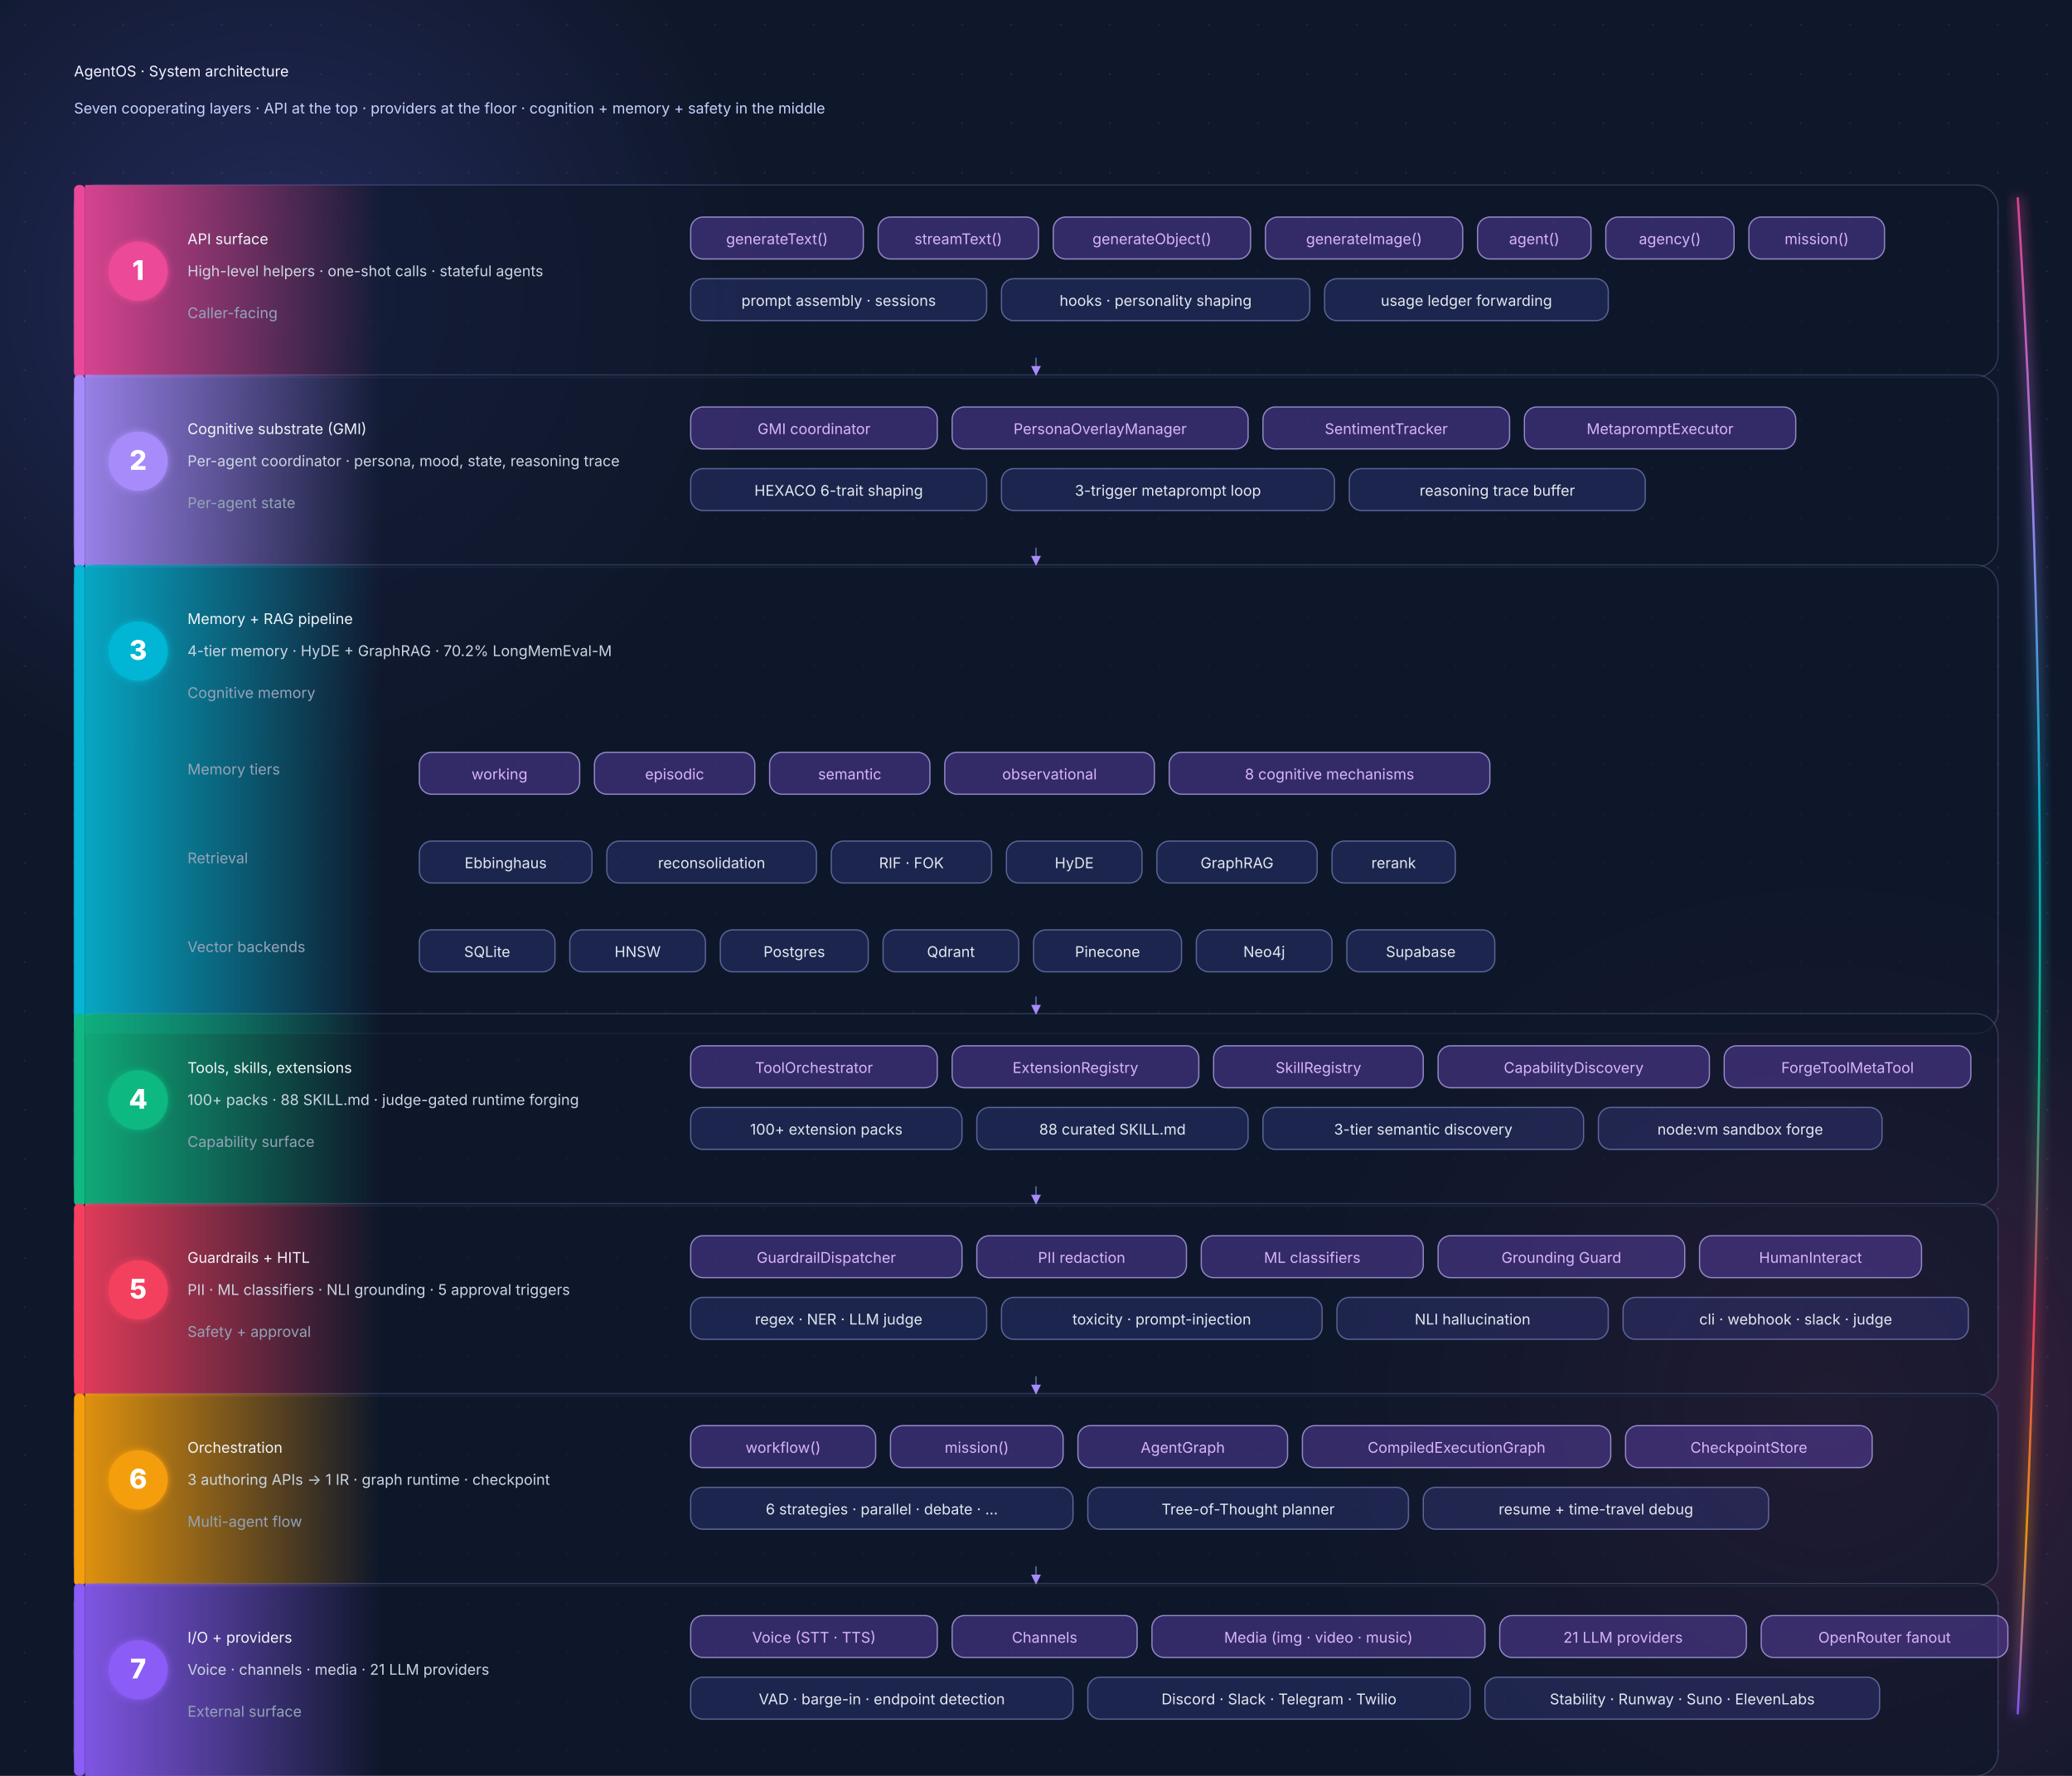
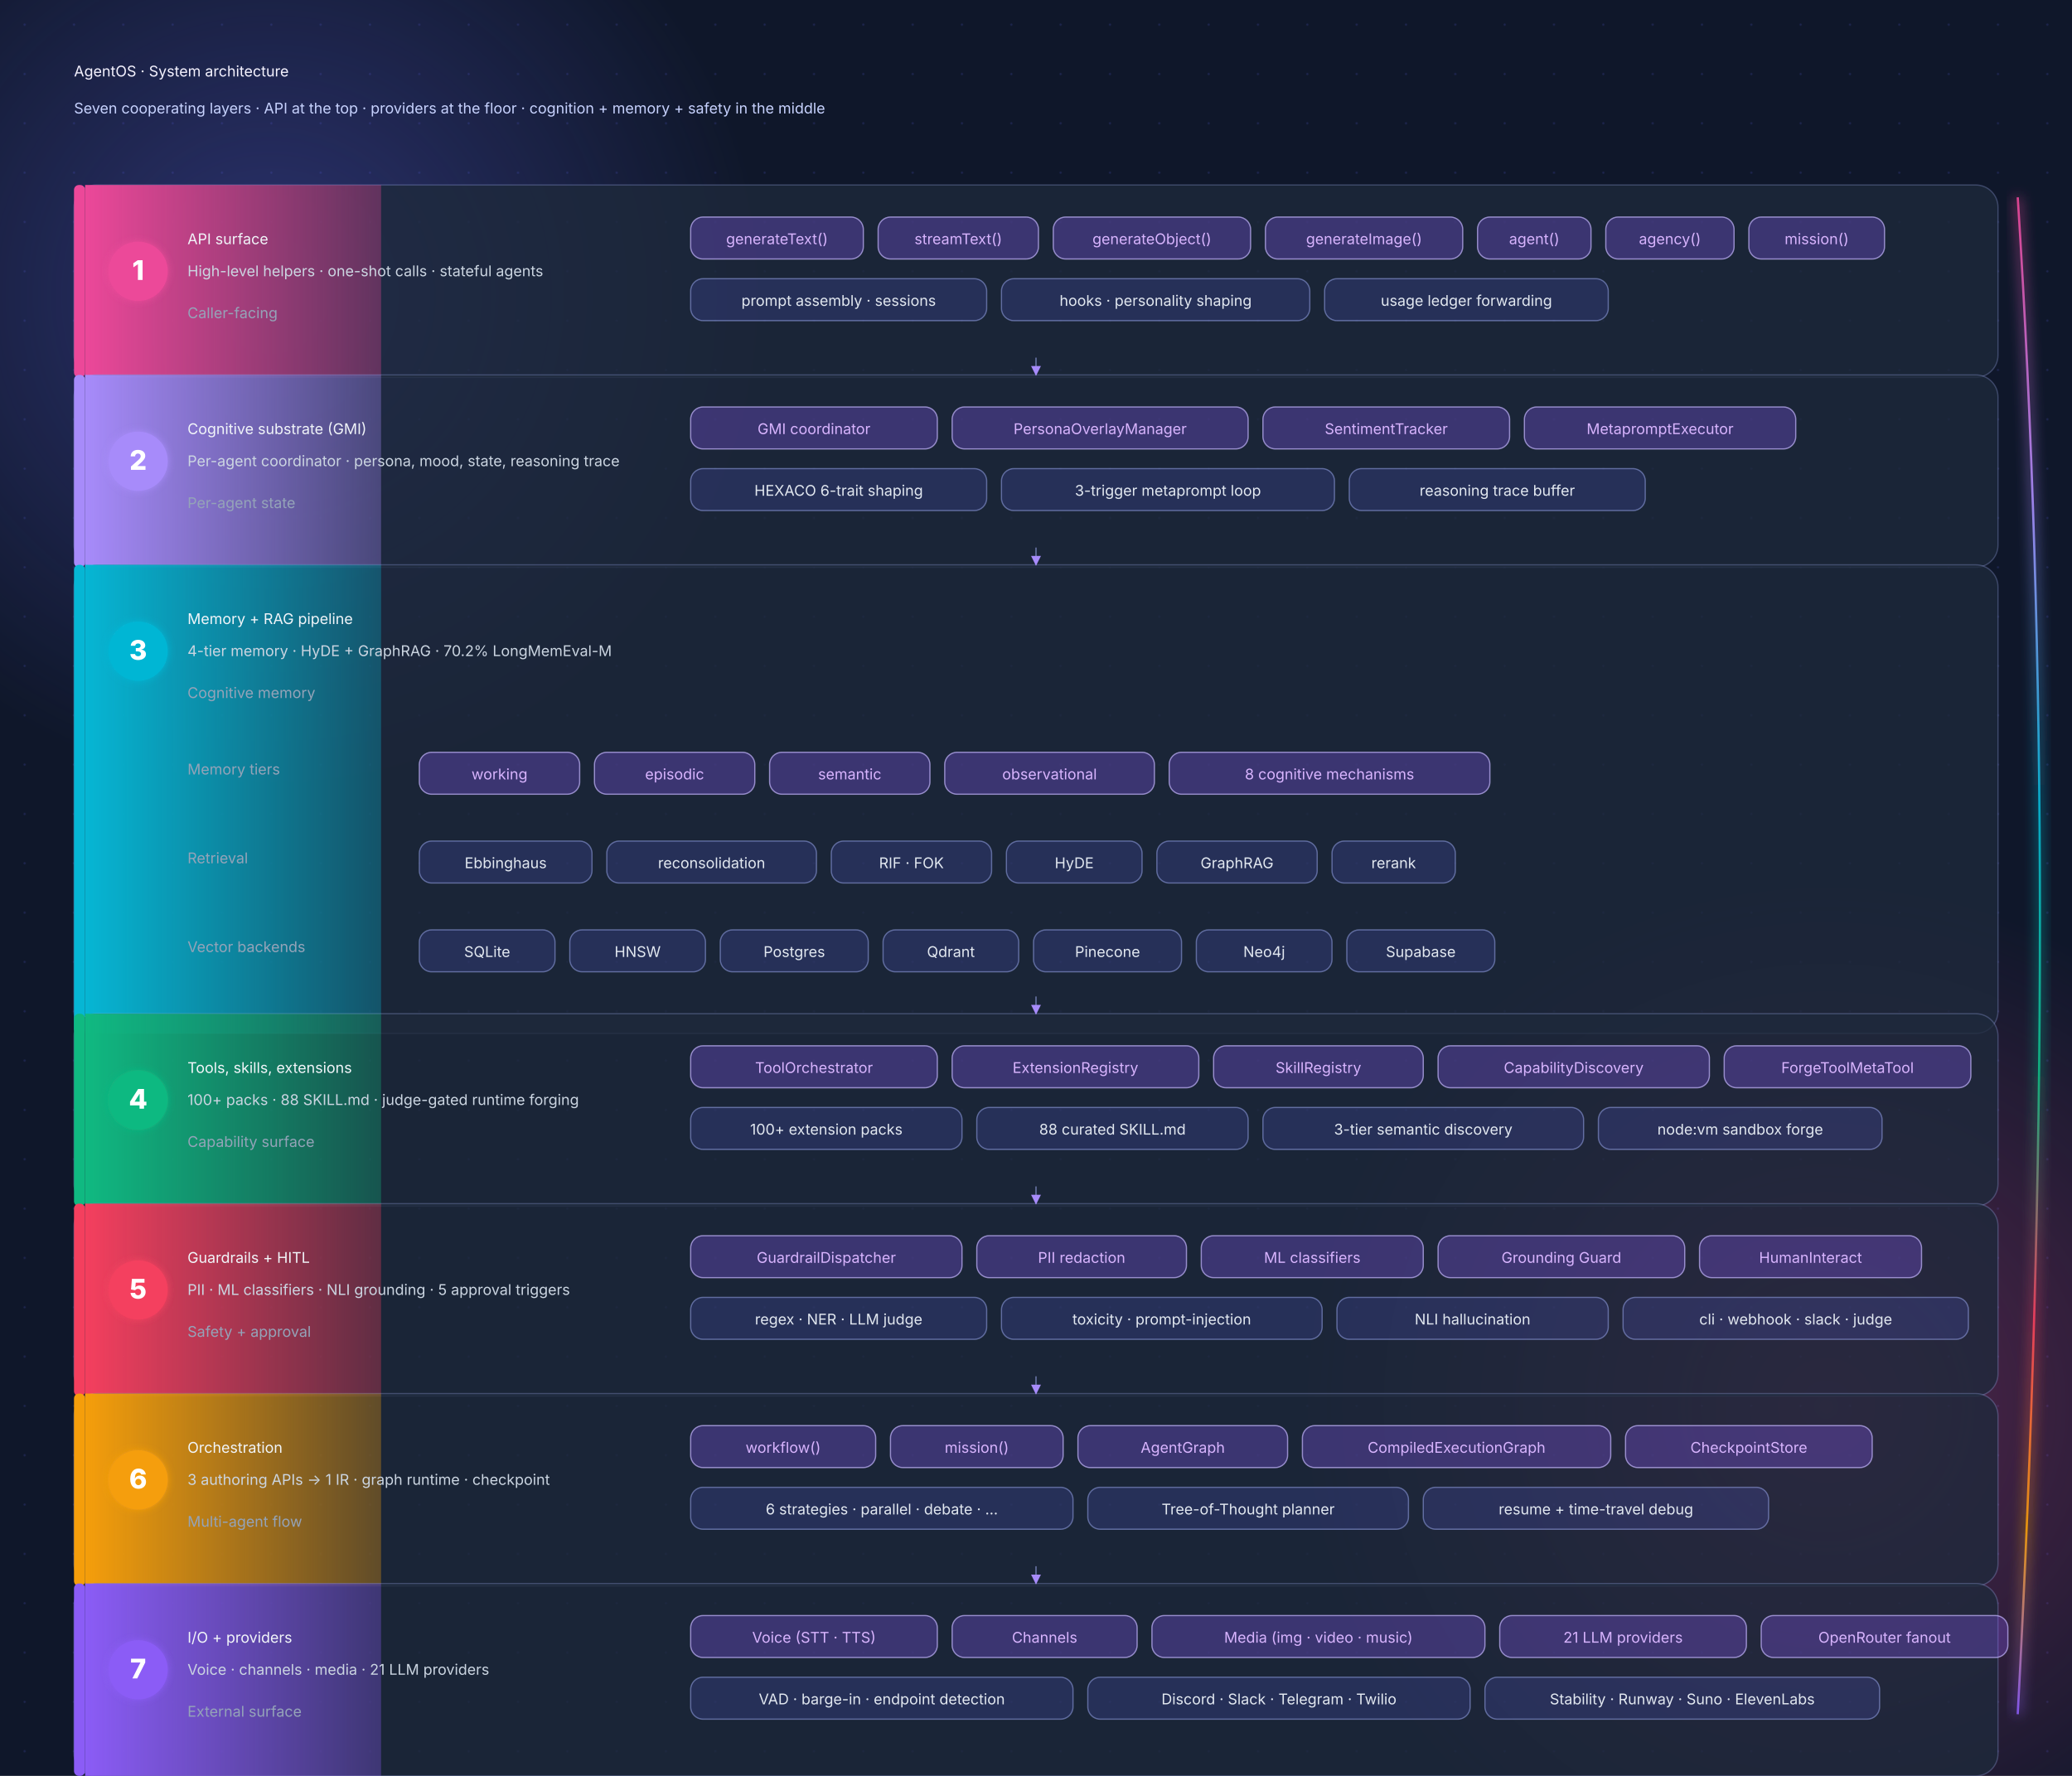
<svg xmlns="http://www.w3.org/2000/svg" viewBox="0 0 1680 1440" width="1680" height="1440" role="img" aria-labelledby="sa-title sa-desc" font-family="Inter, system-ui, -apple-system, sans-serif">
  <defs>
    <linearGradient id="sa-brand" x1="0%" y1="0%" x2="100%" y2="0%">
      <stop offset="0%" stop-color="#6366f1" />
      <stop offset="50%" stop-color="#8b5cf6" />
      <stop offset="100%" stop-color="#ec4899" />
    </linearGradient>
    <linearGradient id="sa-flow" x1="0%" y1="0%" x2="0%" y2="100%">
      <stop offset="0%" stop-color="#ec4899" stop-opacity="0.9" />
      <stop offset="20%" stop-color="#a78bfa" stop-opacity="0.9" />
      <stop offset="40%" stop-color="#06b6d4" stop-opacity="0.9" />
      <stop offset="58%" stop-color="#10b981" stop-opacity="0.9" />
      <stop offset="74%" stop-color="#f43f5e" stop-opacity="0.9" />
      <stop offset="88%" stop-color="#f59e0b" stop-opacity="0.9" />
      <stop offset="100%" stop-color="#8b5cf6" stop-opacity="0.9" />
    </linearGradient>
    <linearGradient id="sa-edge-1" x1="0%" y1="0%" x2="100%" y2="0%">
-       <stop offset="0%" stop-color="#ec4899" stop-opacity="0.9" />
-       <stop offset="100%" stop-color="#ec4899" stop-opacity="0" />
+       <stop offset="0%" stop-color="#ec4899" stop-opacity="1" />
+       <stop offset="100%" stop-color="#ec4899" stop-opacity="0.32" />
    </linearGradient>
    <linearGradient id="sa-edge-2" x1="0%" y1="0%" x2="100%" y2="0%">
-       <stop offset="0%" stop-color="#a78bfa" stop-opacity="0.9" />
-       <stop offset="100%" stop-color="#a78bfa" stop-opacity="0" />
+       <stop offset="0%" stop-color="#a78bfa" stop-opacity="1" />
+       <stop offset="100%" stop-color="#a78bfa" stop-opacity="0.32" />
    </linearGradient>
    <linearGradient id="sa-edge-3" x1="0%" y1="0%" x2="100%" y2="0%">
-       <stop offset="0%" stop-color="#06b6d4" stop-opacity="0.9" />
-       <stop offset="100%" stop-color="#06b6d4" stop-opacity="0" />
+       <stop offset="0%" stop-color="#06b6d4" stop-opacity="1" />
+       <stop offset="100%" stop-color="#06b6d4" stop-opacity="0.32" />
    </linearGradient>
    <linearGradient id="sa-edge-4" x1="0%" y1="0%" x2="100%" y2="0%">
-       <stop offset="0%" stop-color="#10b981" stop-opacity="0.9" />
-       <stop offset="100%" stop-color="#10b981" stop-opacity="0" />
+       <stop offset="0%" stop-color="#10b981" stop-opacity="1" />
+       <stop offset="100%" stop-color="#10b981" stop-opacity="0.32" />
    </linearGradient>
    <linearGradient id="sa-edge-5" x1="0%" y1="0%" x2="100%" y2="0%">
-       <stop offset="0%" stop-color="#f43f5e" stop-opacity="0.9" />
-       <stop offset="100%" stop-color="#f43f5e" stop-opacity="0" />
+       <stop offset="0%" stop-color="#f43f5e" stop-opacity="1" />
+       <stop offset="100%" stop-color="#f43f5e" stop-opacity="0.32" />
    </linearGradient>
    <linearGradient id="sa-edge-6" x1="0%" y1="0%" x2="100%" y2="0%">
-       <stop offset="0%" stop-color="#f59e0b" stop-opacity="0.9" />
-       <stop offset="100%" stop-color="#f59e0b" stop-opacity="0" />
+       <stop offset="0%" stop-color="#f59e0b" stop-opacity="1" />
+       <stop offset="100%" stop-color="#f59e0b" stop-opacity="0.32" />
    </linearGradient>
    <linearGradient id="sa-edge-7" x1="0%" y1="0%" x2="100%" y2="0%">
-       <stop offset="0%" stop-color="#8b5cf6" stop-opacity="0.9" />
-       <stop offset="100%" stop-color="#8b5cf6" stop-opacity="0" />
+       <stop offset="0%" stop-color="#8b5cf6" stop-opacity="1" />
+       <stop offset="100%" stop-color="#8b5cf6" stop-opacity="0.32" />
    </linearGradient>
    <radialGradient id="sa-orb-1" cx="50%" cy="50%" r="50%">
-       <stop offset="0%" stop-color="#6366f1" stop-opacity="0.25" />
+       <stop offset="0%" stop-color="#6366f1" stop-opacity="0.35" />
      <stop offset="100%" stop-color="#6366f1" stop-opacity="0" />
    </radialGradient>
    <radialGradient id="sa-orb-2" cx="50%" cy="50%" r="50%">
-       <stop offset="0%" stop-color="#ec4899" stop-opacity="0.22" />
+       <stop offset="0%" stop-color="#ec4899" stop-opacity="0.32" />
      <stop offset="100%" stop-color="#ec4899" stop-opacity="0" />
    </radialGradient>
    <pattern id="sa-dots" x="0" y="0" width="40" height="40" patternUnits="userSpaceOnUse">
      <circle cx="20" cy="20" r="0.9" fill="rgba(99,102,241,0.18)" />
    </pattern>
    <filter id="sa-disc-glow" x="-50%" y="-50%" width="200%" height="200%">
      <feGaussianBlur stdDeviation="3" result="b" />
      <feMerge>
        <feMergeNode in="b" />
        <feMergeNode in="SourceGraphic" />
      </feMerge>
    </filter>
    <filter id="sa-ribbon-glow" x="-50%" y="-50%" width="200%" height="200%">
      <feGaussianBlur stdDeviation="5" />
    </filter>
    <marker id="sa-arrow" viewBox="0 0 10 10" refX="9" refY="5" markerWidth="8" markerHeight="8" orient="auto">
      <path d="M 0 0 L 10 5 L 0 10 z" fill="#a78bfa" />
    </marker>
    <style>
      .bg { fill: #0f172a; }
      .h1 { fill: #f5f3ff; }
      .h2 { fill: #c7d2fe; }
-       .card { fill: rgba(15, 23, 42, 0.65); stroke: rgba(165, 180, 252, 0.22); }
+       .card { fill: rgba(30, 41, 59, 0.78); stroke: rgba(165, 180, 252, 0.28); }
      .num         { font: 800 22px Inter, system-ui, sans-serif; fill: #ffffff; }
      .layer-title { fill: #f1f5f9; }
      .layer-sub { fill: #cbd5e1; }
      .lbl { fill: #94a3b8; }
      .lbl-row { fill: #94a3b8; }
      .pill { fill: rgba(99, 102, 241, 0.18); stroke: rgba(165, 180, 252, 0.48); }
      .pill-text { fill: #e2e8f0; }
      .pill-emph { fill: rgba(139, 92, 246, 0.3); stroke: rgba(196, 181, 253, 0.7); }
      .pill-emph-t { fill: #d8b4fe; }
      .disc-1 { fill: #ec4899; } .disc-2 { fill: #a78bfa; } .disc-3 { fill: #06b6d4; }
      .disc-4 { fill: #10b981; } .disc-5 { fill: #f43f5e; } .disc-6 { fill: #f59e0b; }
      .disc-7 { fill: #8b5cf6; }
      .layer-conn { stroke: rgba(165, 180, 252, 0.6); }

            [data-theme='dark'] .h1          { fill: #f5f3ff; }
      [data-theme='dark'] .h2          { fill: #c7d2fe; }
      [data-theme='dark'] .card        { fill: rgba(15, 23, 42, 0.65); stroke: rgba(165, 180, 252, 0.22); }
      [data-theme='dark'] .layer-title { fill: #f1f5f9; }
      [data-theme='dark'] .layer-sub   { fill: #cbd5e1; }
      [data-theme='dark'] .lbl         { fill: #94a3b8; }
      [data-theme='dark'] .lbl-row     { fill: #94a3b8; }
      [data-theme='dark'] .pill        { fill: rgba(99, 102, 241, 0.18); stroke: rgba(165, 180, 252, 0.48); }
      [data-theme='dark'] .pill-text   { fill: #e2e8f0; }
      [data-theme='dark'] .pill-emph   { fill: rgba(139, 92, 246, 0.3); stroke: rgba(196, 181, 253, 0.7); }
      [data-theme='dark'] .pill-emph-t { fill: #d8b4fe; }
      [data-theme='dark'] .layer-conn  { stroke: rgba(165, 180, 252, 0.6); }
    </style>
  </defs>
  <rect class="bg" x="0" y="0" width="1680" height="1440" />
  <rect x="0" y="0" width="1680" height="1440" fill="url(#sa-dots)" />
  <circle cx="220" cy="240" r="400" fill="url(#sa-orb-1)" />
  <circle cx="1480" cy="1140" r="420" fill="url(#sa-orb-2)" />
  <text x="60" y="62" class="h1">AgentOS · System architecture</text>
  <text x="60" y="92" class="h2">Seven cooperating layers · API at the top · providers at the floor · cognition + memory + safety in the middle</text>
  <line x1="60" y1="114" x2="1620" y2="114" stroke="url(#sa-brand)" stroke-width="2.5" />
  <path d="M 1636 160 Q 1672 720 1636 1390" stroke="url(#sa-flow)" stroke-width="3" fill="none" filter="url(#sa-ribbon-glow)" />
  <path d="M 1636 160 Q 1672 720 1636 1390" stroke="url(#sa-flow)" stroke-width="1.8" fill="none" />
  <g transform="translate(60, 150)">
    <rect width="1560" height="156" rx="18" class="card" />
    <rect width="9" height="156" rx="4" fill="#ec4899" />
    <rect x="9" width="240" height="156" fill="url(#sa-edge-1)" />
    <circle cx="52" cy="70" r="24" class="disc-1" filter="url(#sa-disc-glow)" />
    <text x="52" y="77" text-anchor="middle" class="num">1</text>
    <text x="92" y="48" class="layer-title">API surface</text>
    <text x="92" y="74" class="layer-sub">High-level helpers · one-shot calls · stateful agents</text>
    <text x="92" y="108" class="lbl">Caller-facing</text>
    <g transform="translate(500, 26)">
      <g>
        <rect width="140" height="34" rx="10" class="pill-emph" />
        <text x="70" y="22" text-anchor="middle" class="pill-emph-t">generateText()</text>
      </g>
      <g transform="translate(152, 0)">
        <rect width="130" height="34" rx="10" class="pill-emph" />
        <text x="65" y="22" text-anchor="middle" class="pill-emph-t">streamText()</text>
      </g>
      <g transform="translate(294, 0)">
        <rect width="160" height="34" rx="10" class="pill-emph" />
        <text x="80" y="22" text-anchor="middle" class="pill-emph-t">generateObject()</text>
      </g>
      <g transform="translate(466, 0)">
        <rect width="160" height="34" rx="10" class="pill-emph" />
        <text x="80" y="22" text-anchor="middle" class="pill-emph-t">generateImage()</text>
      </g>
      <g transform="translate(638, 0)">
        <rect width="92" height="34" rx="10" class="pill-emph" />
        <text x="46" y="22" text-anchor="middle" class="pill-emph-t">agent()</text>
      </g>
      <g transform="translate(742, 0)">
        <rect width="104" height="34" rx="10" class="pill-emph" />
        <text x="52" y="22" text-anchor="middle" class="pill-emph-t">agency()</text>
      </g>
      <g transform="translate(858, 0)">
        <rect width="110" height="34" rx="10" class="pill-emph" />
        <text x="55" y="22" text-anchor="middle" class="pill-emph-t">mission()</text>
      </g>
    </g>
    <g transform="translate(500, 76)">
      <g>
        <rect width="240" height="34" rx="10" class="pill" />
        <text x="120" y="22" text-anchor="middle" class="pill-text">prompt assembly · sessions</text>
      </g>
      <g transform="translate(252, 0)">
        <rect width="250" height="34" rx="10" class="pill" />
        <text x="125" y="22" text-anchor="middle" class="pill-text">hooks · personality shaping</text>
      </g>
      <g transform="translate(514, 0)">
        <rect width="230" height="34" rx="10" class="pill" />
        <text x="115" y="22" text-anchor="middle" class="pill-text">usage ledger forwarding</text>
      </g>
    </g>
  </g>
  <g transform="translate(60, 304)">
    <rect width="1560" height="156" rx="18" class="card" />
    <rect width="9" height="156" rx="4" fill="#a78bfa" />
    <rect x="9" width="240" height="156" fill="url(#sa-edge-2)" />
    <circle cx="52" cy="70" r="24" class="disc-2" filter="url(#sa-disc-glow)" />
    <text x="52" y="77" text-anchor="middle" class="num">2</text>
    <text x="92" y="48" class="layer-title">Cognitive substrate (GMI)</text>
    <text x="92" y="74" class="layer-sub">Per-agent coordinator · persona, mood, state, reasoning trace</text>
    <text x="92" y="108" class="lbl">Per-agent state</text>
    <g transform="translate(500, 26)">
      <g>
        <rect width="200" height="34" rx="10" class="pill-emph" />
        <text x="100" y="22" text-anchor="middle" class="pill-emph-t">GMI coordinator</text>
      </g>
      <g transform="translate(212, 0)">
        <rect width="240" height="34" rx="10" class="pill-emph" />
        <text x="120" y="22" text-anchor="middle" class="pill-emph-t">PersonaOverlayManager</text>
      </g>
      <g transform="translate(464, 0)">
        <rect width="200" height="34" rx="10" class="pill-emph" />
        <text x="100" y="22" text-anchor="middle" class="pill-emph-t">SentimentTracker</text>
      </g>
      <g transform="translate(676, 0)">
        <rect width="220" height="34" rx="10" class="pill-emph" />
        <text x="110" y="22" text-anchor="middle" class="pill-emph-t">MetapromptExecutor</text>
      </g>
    </g>
    <g transform="translate(500, 76)">
      <g>
        <rect width="240" height="34" rx="10" class="pill" />
        <text x="120" y="22" text-anchor="middle" class="pill-text">HEXACO 6-trait shaping</text>
      </g>
      <g transform="translate(252, 0)">
        <rect width="270" height="34" rx="10" class="pill" />
        <text x="135" y="22" text-anchor="middle" class="pill-text">3-trigger metaprompt loop</text>
      </g>
      <g transform="translate(534, 0)">
        <rect width="240" height="34" rx="10" class="pill" />
        <text x="120" y="22" text-anchor="middle" class="pill-text">reasoning trace buffer</text>
      </g>
    </g>
  </g>
  <g transform="translate(60, 458)">
    <rect width="1560" height="380" rx="18" class="card" />
    <rect width="9" height="380" rx="4" fill="#06b6d4" />
    <rect x="9" width="240" height="380" fill="url(#sa-edge-3)" />
    <circle cx="52" cy="70" r="24" class="disc-3" filter="url(#sa-disc-glow)" />
    <text x="52" y="77" text-anchor="middle" class="num">3</text>
    <text x="92" y="48" class="layer-title">Memory + RAG pipeline</text>
    <text x="92" y="74" class="layer-sub">4-tier memory · HyDE + GraphRAG · 70.2% LongMemEval-M</text>
    <text x="92" y="108" class="lbl">Cognitive memory</text>
    <text x="92" y="170" class="lbl-row">Memory tiers</text>
    <g transform="translate(280, 152)">
      <g>
        <rect width="130" height="34" rx="10" class="pill-emph" />
        <text x="65" y="22" text-anchor="middle" class="pill-emph-t">working</text>
      </g>
      <g transform="translate(142, 0)">
        <rect width="130" height="34" rx="10" class="pill-emph" />
        <text x="65" y="22" text-anchor="middle" class="pill-emph-t">episodic</text>
      </g>
      <g transform="translate(284, 0)">
        <rect width="130" height="34" rx="10" class="pill-emph" />
        <text x="65" y="22" text-anchor="middle" class="pill-emph-t">semantic</text>
      </g>
      <g transform="translate(426, 0)">
        <rect width="170" height="34" rx="10" class="pill-emph" />
        <text x="85" y="22" text-anchor="middle" class="pill-emph-t">observational</text>
      </g>
      <g transform="translate(608, 0)">
        <rect width="260" height="34" rx="10" class="pill-emph" />
        <text x="130" y="22" text-anchor="middle" class="pill-emph-t">8 cognitive mechanisms</text>
      </g>
    </g>
    <text x="92" y="242" class="lbl-row">Retrieval</text>
    <g transform="translate(280, 224)">
      <g>
        <rect width="140" height="34" rx="10" class="pill" />
        <text x="70" y="22" text-anchor="middle" class="pill-text">Ebbinghaus</text>
      </g>
      <g transform="translate(152, 0)">
        <rect width="170" height="34" rx="10" class="pill" />
        <text x="85" y="22" text-anchor="middle" class="pill-text">reconsolidation</text>
      </g>
      <g transform="translate(334, 0)">
        <rect width="130" height="34" rx="10" class="pill" />
        <text x="65" y="22" text-anchor="middle" class="pill-text">RIF · FOK</text>
      </g>
      <g transform="translate(476, 0)">
        <rect width="110" height="34" rx="10" class="pill" />
        <text x="55" y="22" text-anchor="middle" class="pill-text">HyDE</text>
      </g>
      <g transform="translate(598, 0)">
        <rect width="130" height="34" rx="10" class="pill" />
        <text x="65" y="22" text-anchor="middle" class="pill-text">GraphRAG</text>
      </g>
      <g transform="translate(740, 0)">
        <rect width="100" height="34" rx="10" class="pill" />
        <text x="50" y="22" text-anchor="middle" class="pill-text">rerank</text>
      </g>
    </g>
    <text x="92" y="314" class="lbl-row">Vector backends</text>
    <g transform="translate(280, 296)">
      <g>
        <rect width="110" height="34" rx="10" class="pill" />
        <text x="55" y="22" text-anchor="middle" class="pill-text">SQLite</text>
      </g>
      <g transform="translate(122, 0)">
        <rect width="110" height="34" rx="10" class="pill" />
        <text x="55" y="22" text-anchor="middle" class="pill-text">HNSW</text>
      </g>
      <g transform="translate(244, 0)">
        <rect width="120" height="34" rx="10" class="pill" />
        <text x="60" y="22" text-anchor="middle" class="pill-text">Postgres</text>
      </g>
      <g transform="translate(376, 0)">
        <rect width="110" height="34" rx="10" class="pill" />
        <text x="55" y="22" text-anchor="middle" class="pill-text">Qdrant</text>
      </g>
      <g transform="translate(498, 0)">
        <rect width="120" height="34" rx="10" class="pill" />
        <text x="60" y="22" text-anchor="middle" class="pill-text">Pinecone</text>
      </g>
      <g transform="translate(630, 0)">
        <rect width="110" height="34" rx="10" class="pill" />
        <text x="55" y="22" text-anchor="middle" class="pill-text">Neo4j</text>
      </g>
      <g transform="translate(752, 0)">
        <rect width="120" height="34" rx="10" class="pill" />
        <text x="60" y="22" text-anchor="middle" class="pill-text">Supabase</text>
      </g>
    </g>
  </g>
  <g transform="translate(60, 822)">
    <rect width="1560" height="156" rx="18" class="card" />
    <rect width="9" height="156" rx="4" fill="#10b981" />
    <rect x="9" width="240" height="156" fill="url(#sa-edge-4)" />
    <circle cx="52" cy="70" r="24" class="disc-4" filter="url(#sa-disc-glow)" />
    <text x="52" y="77" text-anchor="middle" class="num">4</text>
    <text x="92" y="48" class="layer-title">Tools, skills, extensions</text>
    <text x="92" y="74" class="layer-sub">100+ packs · 88 SKILL.md · judge-gated runtime forging</text>
    <text x="92" y="108" class="lbl">Capability surface</text>
    <g transform="translate(500, 26)">
      <g>
        <rect width="200" height="34" rx="10" class="pill-emph" />
        <text x="100" y="22" text-anchor="middle" class="pill-emph-t">ToolOrchestrator</text>
      </g>
      <g transform="translate(212, 0)">
        <rect width="200" height="34" rx="10" class="pill-emph" />
        <text x="100" y="22" text-anchor="middle" class="pill-emph-t">ExtensionRegistry</text>
      </g>
      <g transform="translate(424, 0)">
        <rect width="170" height="34" rx="10" class="pill-emph" />
        <text x="85" y="22" text-anchor="middle" class="pill-emph-t">SkillRegistry</text>
      </g>
      <g transform="translate(606, 0)">
        <rect width="220" height="34" rx="10" class="pill-emph" />
        <text x="110" y="22" text-anchor="middle" class="pill-emph-t">CapabilityDiscovery</text>
      </g>
      <g transform="translate(838, 0)">
        <rect width="200" height="34" rx="10" class="pill-emph" />
        <text x="100" y="22" text-anchor="middle" class="pill-emph-t">ForgeToolMetaTool</text>
      </g>
    </g>
    <g transform="translate(500, 76)">
      <g>
        <rect width="220" height="34" rx="10" class="pill" />
        <text x="110" y="22" text-anchor="middle" class="pill-text">100+ extension packs</text>
      </g>
      <g transform="translate(232, 0)">
        <rect width="220" height="34" rx="10" class="pill" />
        <text x="110" y="22" text-anchor="middle" class="pill-text">88 curated SKILL.md</text>
      </g>
      <g transform="translate(464, 0)">
        <rect width="260" height="34" rx="10" class="pill" />
        <text x="130" y="22" text-anchor="middle" class="pill-text">3-tier semantic discovery</text>
      </g>
      <g transform="translate(736, 0)">
        <rect width="230" height="34" rx="10" class="pill" />
        <text x="115" y="22" text-anchor="middle" class="pill-text">node:vm sandbox forge</text>
      </g>
    </g>
  </g>
  <g transform="translate(60, 976)">
    <rect width="1560" height="156" rx="18" class="card" />
    <rect width="9" height="156" rx="4" fill="#f43f5e" />
    <rect x="9" width="240" height="156" fill="url(#sa-edge-5)" />
    <circle cx="52" cy="70" r="24" class="disc-5" filter="url(#sa-disc-glow)" />
    <text x="52" y="77" text-anchor="middle" class="num">5</text>
    <text x="92" y="48" class="layer-title">Guardrails + HITL</text>
    <text x="92" y="74" class="layer-sub">PII · ML classifiers · NLI grounding · 5 approval triggers</text>
    <text x="92" y="108" class="lbl">Safety + approval</text>
    <g transform="translate(500, 26)">
      <g>
        <rect width="220" height="34" rx="10" class="pill-emph" />
        <text x="110" y="22" text-anchor="middle" class="pill-emph-t">GuardrailDispatcher</text>
      </g>
      <g transform="translate(232, 0)">
        <rect width="170" height="34" rx="10" class="pill-emph" />
        <text x="85" y="22" text-anchor="middle" class="pill-emph-t">PII redaction</text>
      </g>
      <g transform="translate(414, 0)">
        <rect width="180" height="34" rx="10" class="pill-emph" />
        <text x="90" y="22" text-anchor="middle" class="pill-emph-t">ML classifiers</text>
      </g>
      <g transform="translate(606, 0)">
        <rect width="200" height="34" rx="10" class="pill-emph" />
        <text x="100" y="22" text-anchor="middle" class="pill-emph-t">Grounding Guard</text>
      </g>
      <g transform="translate(818, 0)">
        <rect width="180" height="34" rx="10" class="pill-emph" />
        <text x="90" y="22" text-anchor="middle" class="pill-emph-t">HumanInteract</text>
      </g>
    </g>
    <g transform="translate(500, 76)">
      <g>
        <rect width="240" height="34" rx="10" class="pill" />
        <text x="120" y="22" text-anchor="middle" class="pill-text">regex · NER · LLM judge</text>
      </g>
      <g transform="translate(252, 0)">
        <rect width="260" height="34" rx="10" class="pill" />
        <text x="130" y="22" text-anchor="middle" class="pill-text">toxicity · prompt-injection</text>
      </g>
      <g transform="translate(524, 0)">
        <rect width="220" height="34" rx="10" class="pill" />
        <text x="110" y="22" text-anchor="middle" class="pill-text">NLI hallucination</text>
      </g>
      <g transform="translate(756, 0)">
        <rect width="280" height="34" rx="10" class="pill" />
        <text x="140" y="22" text-anchor="middle" class="pill-text">cli · webhook · slack · judge</text>
      </g>
    </g>
  </g>
  <g transform="translate(60, 1130)">
    <rect width="1560" height="156" rx="18" class="card" />
    <rect width="9" height="156" rx="4" fill="#f59e0b" />
    <rect x="9" width="240" height="156" fill="url(#sa-edge-6)" />
    <circle cx="52" cy="70" r="24" class="disc-6" filter="url(#sa-disc-glow)" />
    <text x="52" y="77" text-anchor="middle" class="num">6</text>
    <text x="92" y="48" class="layer-title">Orchestration</text>
    <text x="92" y="74" class="layer-sub">3 authoring APIs → 1 IR · graph runtime · checkpoint</text>
    <text x="92" y="108" class="lbl">Multi-agent flow</text>
    <g transform="translate(500, 26)">
      <g>
        <rect width="150" height="34" rx="10" class="pill-emph" />
        <text x="75" y="22" text-anchor="middle" class="pill-emph-t">workflow()</text>
      </g>
      <g transform="translate(162, 0)">
        <rect width="140" height="34" rx="10" class="pill-emph" />
        <text x="70" y="22" text-anchor="middle" class="pill-emph-t">mission()</text>
      </g>
      <g transform="translate(314, 0)">
        <rect width="170" height="34" rx="10" class="pill-emph" />
        <text x="85" y="22" text-anchor="middle" class="pill-emph-t">AgentGraph</text>
      </g>
      <g transform="translate(496, 0)">
        <rect width="250" height="34" rx="10" class="pill-emph" />
        <text x="125" y="22" text-anchor="middle" class="pill-emph-t">CompiledExecutionGraph</text>
      </g>
      <g transform="translate(758, 0)">
        <rect width="200" height="34" rx="10" class="pill-emph" />
        <text x="100" y="22" text-anchor="middle" class="pill-emph-t">CheckpointStore</text>
      </g>
    </g>
    <g transform="translate(500, 76)">
      <g>
        <rect width="310" height="34" rx="10" class="pill" />
        <text x="155" y="22" text-anchor="middle" class="pill-text">6 strategies · parallel · debate · …</text>
      </g>
      <g transform="translate(322, 0)">
        <rect width="260" height="34" rx="10" class="pill" />
        <text x="130" y="22" text-anchor="middle" class="pill-text">Tree-of-Thought planner</text>
      </g>
      <g transform="translate(594, 0)">
        <rect width="280" height="34" rx="10" class="pill" />
        <text x="140" y="22" text-anchor="middle" class="pill-text">resume + time-travel debug</text>
      </g>
    </g>
  </g>
  <g transform="translate(60, 1284)">
    <rect width="1560" height="156" rx="18" class="card" />
    <rect width="9" height="156" rx="4" fill="#8b5cf6" />
    <rect x="9" width="240" height="156" fill="url(#sa-edge-7)" />
    <circle cx="52" cy="70" r="24" class="disc-7" filter="url(#sa-disc-glow)" />
    <text x="52" y="77" text-anchor="middle" class="num">7</text>
    <text x="92" y="48" class="layer-title">I/O + providers</text>
    <text x="92" y="74" class="layer-sub">Voice · channels · media · 21 LLM providers</text>
    <text x="92" y="108" class="lbl">External surface</text>
    <g transform="translate(500, 26)">
      <g>
        <rect width="200" height="34" rx="10" class="pill-emph" />
        <text x="100" y="22" text-anchor="middle" class="pill-emph-t">Voice (STT · TTS)</text>
      </g>
      <g transform="translate(212, 0)">
        <rect width="150" height="34" rx="10" class="pill-emph" />
        <text x="75" y="22" text-anchor="middle" class="pill-emph-t">Channels</text>
      </g>
      <g transform="translate(374, 0)">
        <rect width="270" height="34" rx="10" class="pill-emph" />
        <text x="135" y="22" text-anchor="middle" class="pill-emph-t">Media (img · video · music)</text>
      </g>
      <g transform="translate(656, 0)">
        <rect width="200" height="34" rx="10" class="pill-emph" />
        <text x="100" y="22" text-anchor="middle" class="pill-emph-t">21 LLM providers</text>
      </g>
      <g transform="translate(868, 0)">
        <rect width="200" height="34" rx="10" class="pill-emph" />
        <text x="100" y="22" text-anchor="middle" class="pill-emph-t">OpenRouter fanout</text>
      </g>
    </g>
    <g transform="translate(500, 76)">
      <g>
        <rect width="310" height="34" rx="10" class="pill" />
        <text x="155" y="22" text-anchor="middle" class="pill-text">VAD · barge-in · endpoint detection</text>
      </g>
      <g transform="translate(322, 0)">
        <rect width="310" height="34" rx="10" class="pill" />
        <text x="155" y="22" text-anchor="middle" class="pill-text">Discord · Slack · Telegram · Twilio</text>
      </g>
      <g transform="translate(644, 0)">
        <rect width="320" height="34" rx="10" class="pill" />
        <text x="160" y="22" text-anchor="middle" class="pill-text">Stability · Runway · Suno · ElevenLabs</text>
      </g>
    </g>
  </g>
  <path d="M 840 290 L 840 304" class="layer-conn" marker-end="url(#sa-arrow)" />
  <path d="M 840 444 L 840 458" class="layer-conn" marker-end="url(#sa-arrow)" />
  <path d="M 840 808 L 840 822" class="layer-conn" marker-end="url(#sa-arrow)" />
  <path d="M 840 962 L 840 976" class="layer-conn" marker-end="url(#sa-arrow)" />
  <path d="M 840 1116 L 840 1130" class="layer-conn" marker-end="url(#sa-arrow)" />
  <path d="M 840 1270 L 840 1284" class="layer-conn" marker-end="url(#sa-arrow)" />
</svg>
